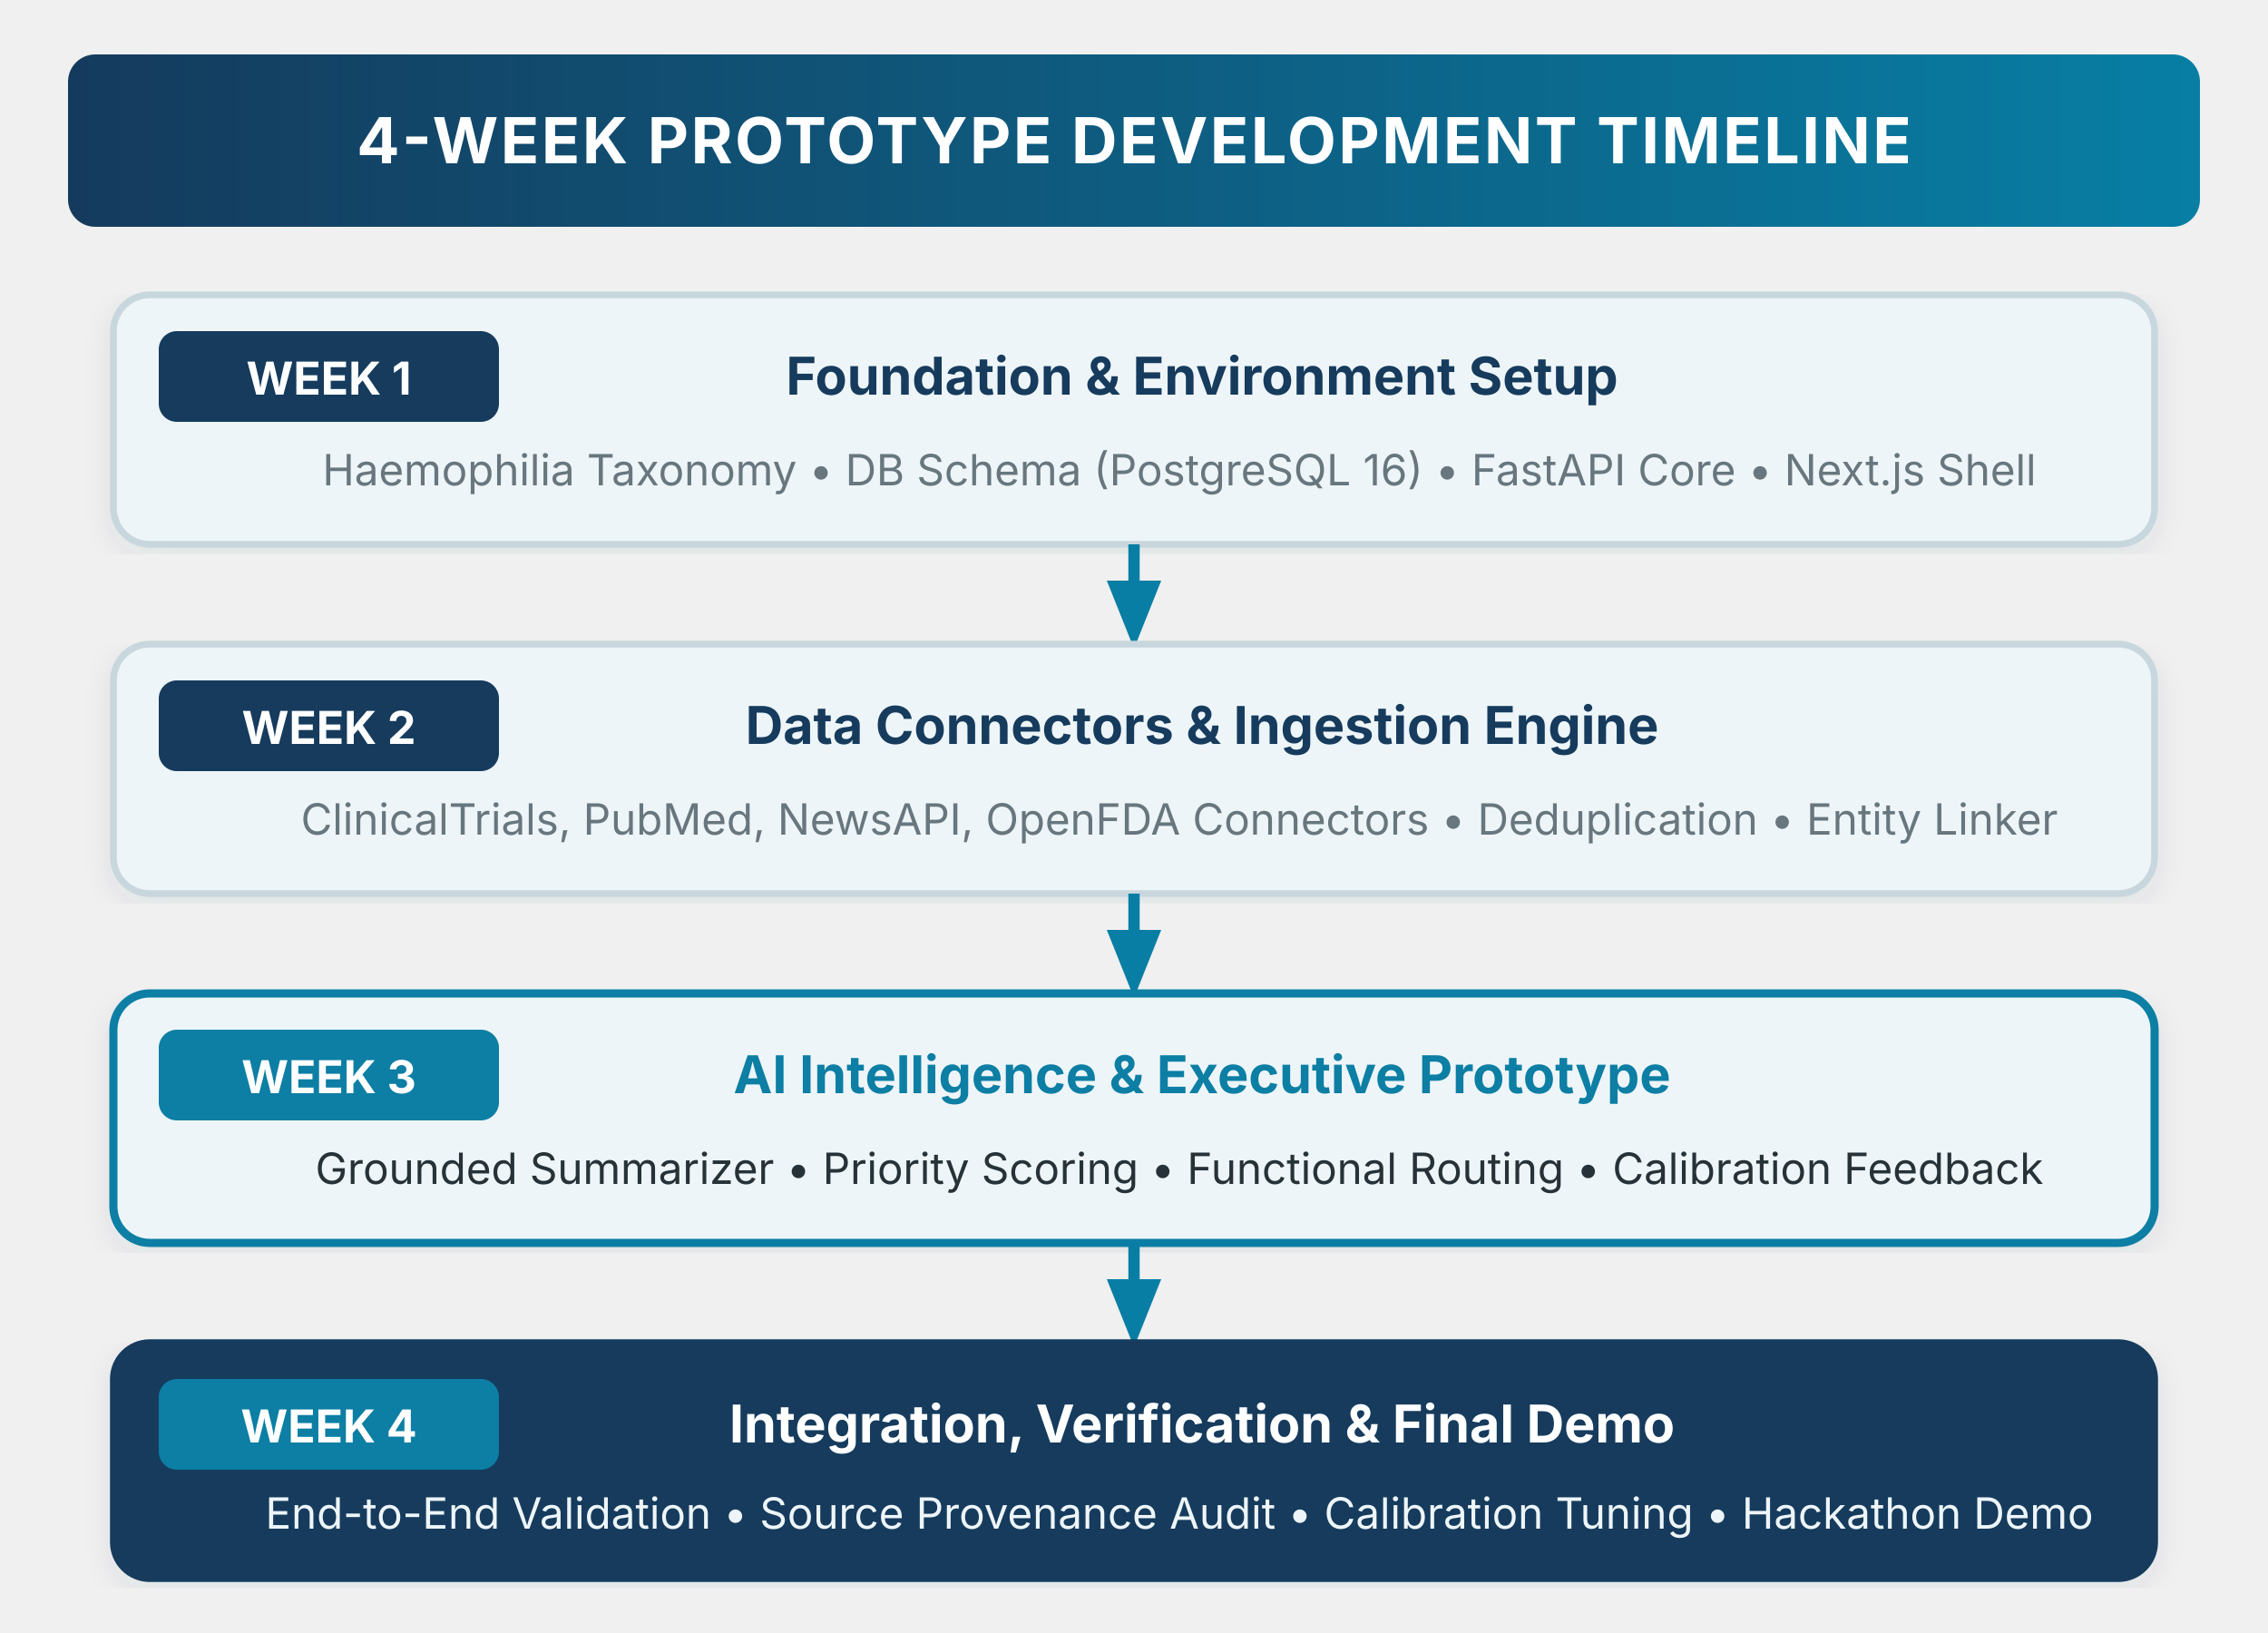
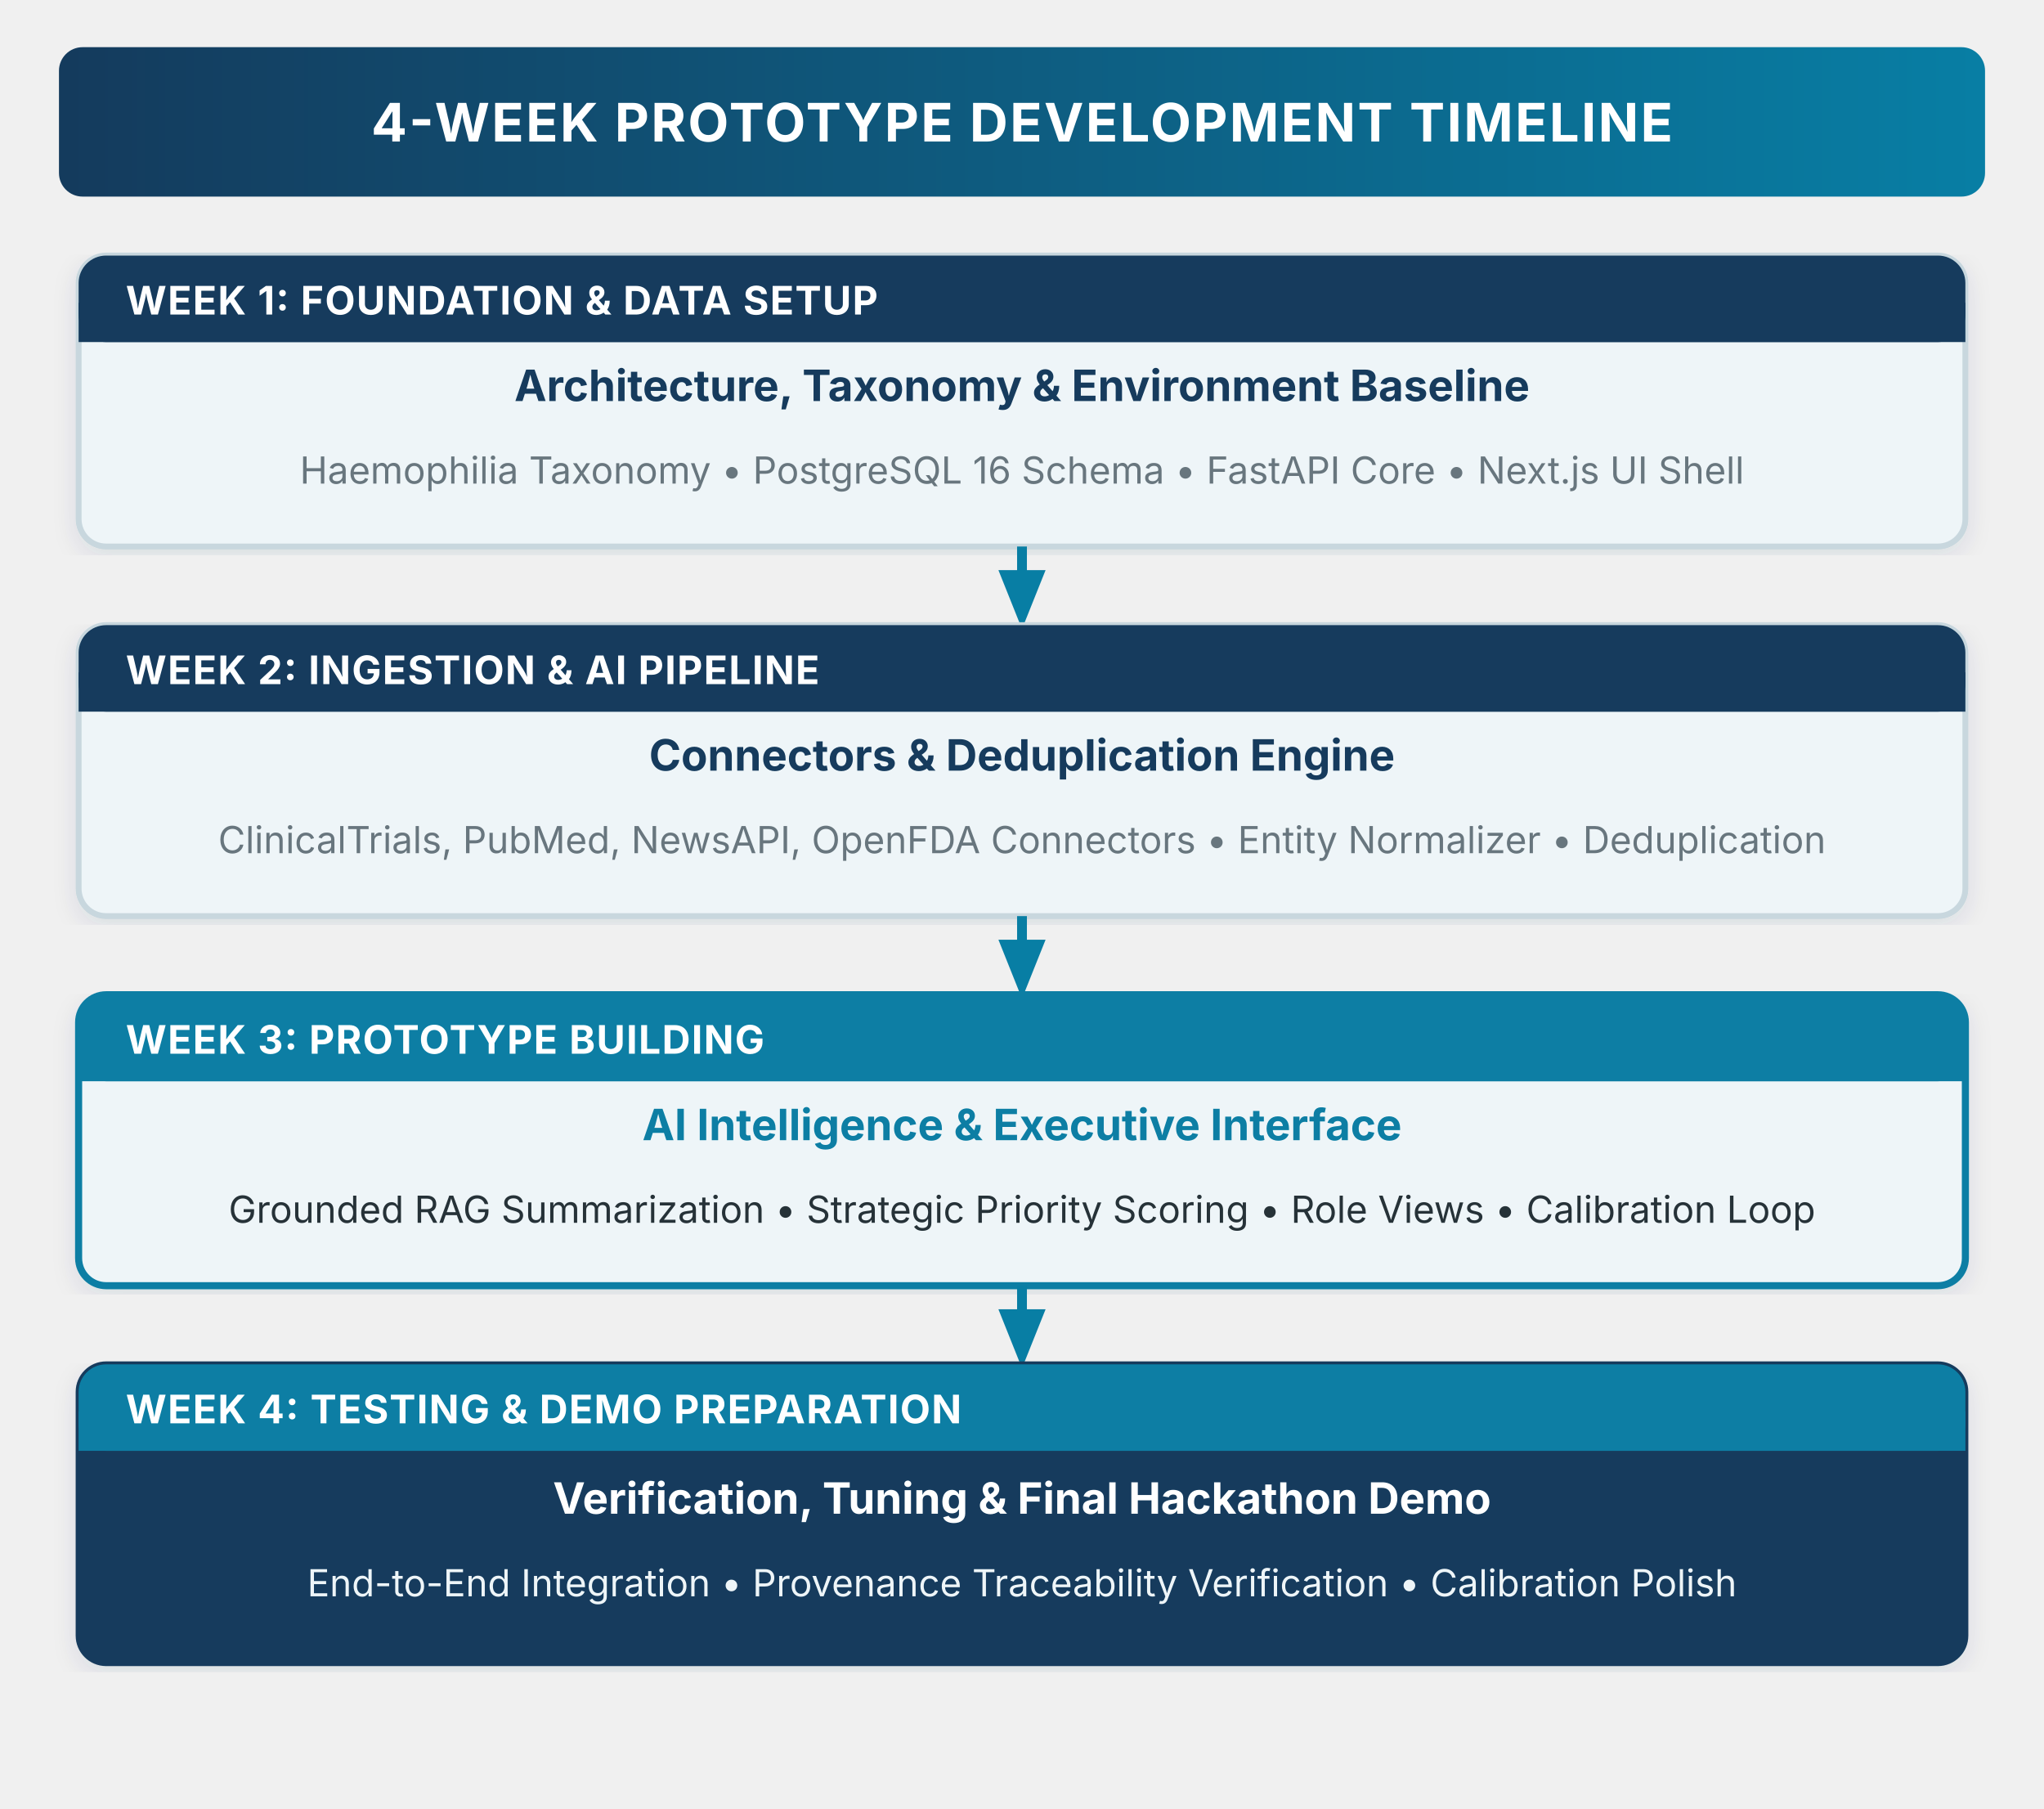
- <svg xmlns="http://www.w3.org/2000/svg" viewBox="0 0 500 360" width="100%" height="100%" style="background-color: #FFFFFF; font-family: system-ui, -apple-system, sans-serif;">
+ <svg xmlns="http://www.w3.org/2000/svg" viewBox="0 0 520 460" width="100%" height="100%" style="background-color: #FFFFFF; font-family: system-ui, -apple-system, sans-serif;">
  <defs>
-     <linearGradient id="headerGrad2" x1="0%" y1="0%" x2="100%" y2="0%">
+     <linearGradient id="hdrGrad2" x1="0%" y1="0%" x2="100%" y2="0%">
      <stop offset="0%" stop-color="#143B5D" />
      <stop offset="100%" stop-color="#087EA4" />
    </linearGradient>
-     <filter id="shadow2" x="-4%" y="-4%" width="108%" height="108%">
-       <feDropShadow dx="0" dy="2" stdDeviation="3" flood-color="#143B5D" flood-opacity="0.08" />
+     <filter id="cardShadow2" x="-3%" y="-3%" width="106%" height="106%">
+       <feDropShadow dx="0" dy="2" stdDeviation="3" flood-color="#143B5D" flood-opacity="0.10" />
    </filter>
-     <marker id="arrow2" viewBox="0 0 10 10" refX="6" refY="5" markerWidth="6" markerHeight="6" orient="auto-start-reverse">
+     <marker id="blueArrow2" viewBox="0 0 10 10" refX="6" refY="5" markerWidth="6" markerHeight="6" orient="auto-start-reverse">
      <path d="M 0 1 L 10 5 L 0 9 z" fill="#087EA4" />
    </marker>
  </defs>
-   <rect x="15" y="12" width="470" height="38" rx="6" fill="url(#headerGrad2)" />
-   <text x="250" y="36" text-anchor="middle" fill="#FFFFFF" font-size="14" font-weight="700" letter-spacing="0.5">4-WEEK PROTOTYPE DEVELOPMENT TIMELINE</text>
-   <g filter="url(#shadow2)">
-     <rect x="25" y="65" width="450" height="55" rx="8" fill="#EEF5F8" stroke="#C8D7DE" stroke-width="1.5" />
-     <rect x="35" y="73" width="75" height="20" rx="4" fill="#143B5D" />
-     <text x="72.5" y="87" text-anchor="middle" fill="#FFFFFF" font-size="10" font-weight="700">WEEK 1</text>
-     <text x="265" y="87" text-anchor="middle" fill="#143B5D" font-size="11.5" font-weight="700">Foundation &amp; Environment Setup</text>
-     <text x="260" y="107" text-anchor="middle" fill="#68767E" font-size="9.5">Haemophilia Taxonomy • DB Schema (PostgreSQL 16) • FastAPI Core • Next.js Shell</text>
+   <rect x="15" y="12" width="490" height="38" rx="6" fill="url(#hdrGrad2)" />
+   <text x="260" y="36" text-anchor="middle" fill="#FFFFFF" font-size="13.5" font-weight="700" letter-spacing="0.5">4-WEEK PROTOTYPE DEVELOPMENT TIMELINE</text>
+   <g filter="url(#cardShadow2)">
+     <rect x="20" y="65" width="480" height="74" rx="7" fill="#EEF5F8" stroke="#C8D7DE" stroke-width="1.5" />
+     <rect x="20" y="65" width="480" height="22" rx="7" fill="#143B5D" />
+     <rect x="20" y="77" width="480" height="10" fill="#143B5D" />
+     <text x="32" y="80" fill="#FFFFFF" font-size="10" font-weight="700" letter-spacing="0.3">WEEK 1: FOUNDATION &amp; DATA SETUP</text>
+     <text x="260" y="102" text-anchor="middle" fill="#143B5D" font-size="11" font-weight="700">Architecture, Taxonomy &amp; Environment Baseline</text>
+     <text x="260" y="123" text-anchor="middle" fill="#68767E" font-size="9.5">Haemophilia Taxonomy • PostgreSQL 16 Schema • FastAPI Core • Next.js UI Shell</text>
  </g>
-   <line x1="250" y1="120" x2="250" y2="137" stroke="#087EA4" stroke-width="2.5" marker-end="url(#arrow2)" />
-   <g filter="url(#shadow2)">
-     <rect x="25" y="142" width="450" height="55" rx="8" fill="#EEF5F8" stroke="#C8D7DE" stroke-width="1.5" />
-     <rect x="35" y="150" width="75" height="20" rx="4" fill="#143B5D" />
-     <text x="72.5" y="164" text-anchor="middle" fill="#FFFFFF" font-size="10" font-weight="700">WEEK 2</text>
-     <text x="265" y="164" text-anchor="middle" fill="#143B5D" font-size="11.5" font-weight="700">Data Connectors &amp; Ingestion Engine</text>
-     <text x="260" y="184" text-anchor="middle" fill="#68767E" font-size="9.5">ClinicalTrials, PubMed, NewsAPI, OpenFDA Connectors • Deduplication • Entity Linker</text>
+   <line x1="260" y1="139" x2="260" y2="154" stroke="#087EA4" stroke-width="2.5" marker-end="url(#blueArrow2)" />
+   <g filter="url(#cardShadow2)">
+     <rect x="20" y="159" width="480" height="74" rx="7" fill="#EEF5F8" stroke="#C8D7DE" stroke-width="1.5" />
+     <rect x="20" y="159" width="480" height="22" rx="7" fill="#143B5D" />
+     <rect x="20" y="171" width="480" height="10" fill="#143B5D" />
+     <text x="32" y="174" fill="#FFFFFF" font-size="10" font-weight="700" letter-spacing="0.3">WEEK 2: INGESTION &amp; AI PIPELINE</text>
+     <text x="260" y="196" text-anchor="middle" fill="#143B5D" font-size="11" font-weight="700">Connectors &amp; Deduplication Engine</text>
+     <text x="260" y="217" text-anchor="middle" fill="#68767E" font-size="9.5">ClinicalTrials, PubMed, NewsAPI, OpenFDA Connectors • Entity Normalizer • Deduplication</text>
  </g>
-   <line x1="250" y1="197" x2="250" y2="214" stroke="#087EA4" stroke-width="2.5" marker-end="url(#arrow2)" />
-   <g filter="url(#shadow2)">
-     <rect x="25" y="219" width="450" height="55" rx="8" fill="#EEF5F8" stroke="#087EA4" stroke-width="1.8" />
-     <rect x="35" y="227" width="75" height="20" rx="4" fill="#087EA4" />
-     <text x="72.5" y="241" text-anchor="middle" fill="#FFFFFF" font-size="10" font-weight="700">WEEK 3</text>
-     <text x="265" y="241" text-anchor="middle" fill="#087EA4" font-size="11.5" font-weight="700">AI Intelligence &amp; Executive Prototype</text>
-     <text x="260" y="261" text-anchor="middle" fill="#263238" font-size="9.5">Grounded Summarizer • Priority Scoring • Functional Routing • Calibration Feedback</text>
+   <line x1="260" y1="233" x2="260" y2="248" stroke="#087EA4" stroke-width="2.5" marker-end="url(#blueArrow2)" />
+   <g filter="url(#cardShadow2)">
+     <rect x="20" y="253" width="480" height="74" rx="7" fill="#EEF5F8" stroke="#087EA4" stroke-width="1.8" />
+     <rect x="20" y="253" width="480" height="22" rx="7" fill="#087EA4" />
+     <rect x="20" y="265" width="480" height="10" fill="#087EA4" />
+     <text x="32" y="268" fill="#FFFFFF" font-size="10" font-weight="700" letter-spacing="0.3">WEEK 3: PROTOTYPE BUILDING</text>
+     <text x="260" y="290" text-anchor="middle" fill="#087EA4" font-size="11" font-weight="700">AI Intelligence &amp; Executive Interface</text>
+     <text x="260" y="311" text-anchor="middle" fill="#263238" font-size="9.5">Grounded RAG Summarization • Strategic Priority Scoring • Role Views • Calibration Loop</text>
  </g>
-   <line x1="250" y1="274" x2="250" y2="291" stroke="#087EA4" stroke-width="2.5" marker-end="url(#arrow2)" />
-   <g filter="url(#shadow2)">
-     <rect x="25" y="296" width="450" height="52" rx="8" fill="#143B5D" stroke="#143B5D" stroke-width="1.5" />
-     <rect x="35" y="304" width="75" height="20" rx="4" fill="#087EA4" />
-     <text x="72.5" y="318" text-anchor="middle" fill="#FFFFFF" font-size="10" font-weight="700">WEEK 4</text>
-     <text x="265" y="318" text-anchor="middle" fill="#FFFFFF" font-size="11.5" font-weight="700">Integration, Verification &amp; Final Demo</text>
-     <text x="260" y="337" text-anchor="middle" fill="#EEF5F8" font-size="9.5">End-to-End Validation • Source Provenance Audit • Calibration Tuning • Hackathon Demo</text>
+   <line x1="260" y1="327" x2="260" y2="342" stroke="#087EA4" stroke-width="2.5" marker-end="url(#blueArrow2)" />
+   <g filter="url(#cardShadow2)">
+     <rect x="20" y="347" width="480" height="76" rx="7" fill="#143B5D" stroke="#143B5D" stroke-width="1.5" />
+     <rect x="20" y="347" width="480" height="22" rx="7" fill="#087EA4" />
+     <rect x="20" y="359" width="480" height="10" fill="#087EA4" />
+     <text x="32" y="362" fill="#FFFFFF" font-size="10" font-weight="700" letter-spacing="0.3">WEEK 4: TESTING &amp; DEMO PREPARATION</text>
+     <text x="260" y="385" text-anchor="middle" fill="#FFFFFF" font-size="11" font-weight="700">Verification, Tuning &amp; Final Hackathon Demo</text>
+     <text x="260" y="406" text-anchor="middle" fill="#EEF5F8" font-size="9.5">End-to-End Integration • Provenance Traceability Verification • Calibration Polish</text>
  </g>
</svg>
